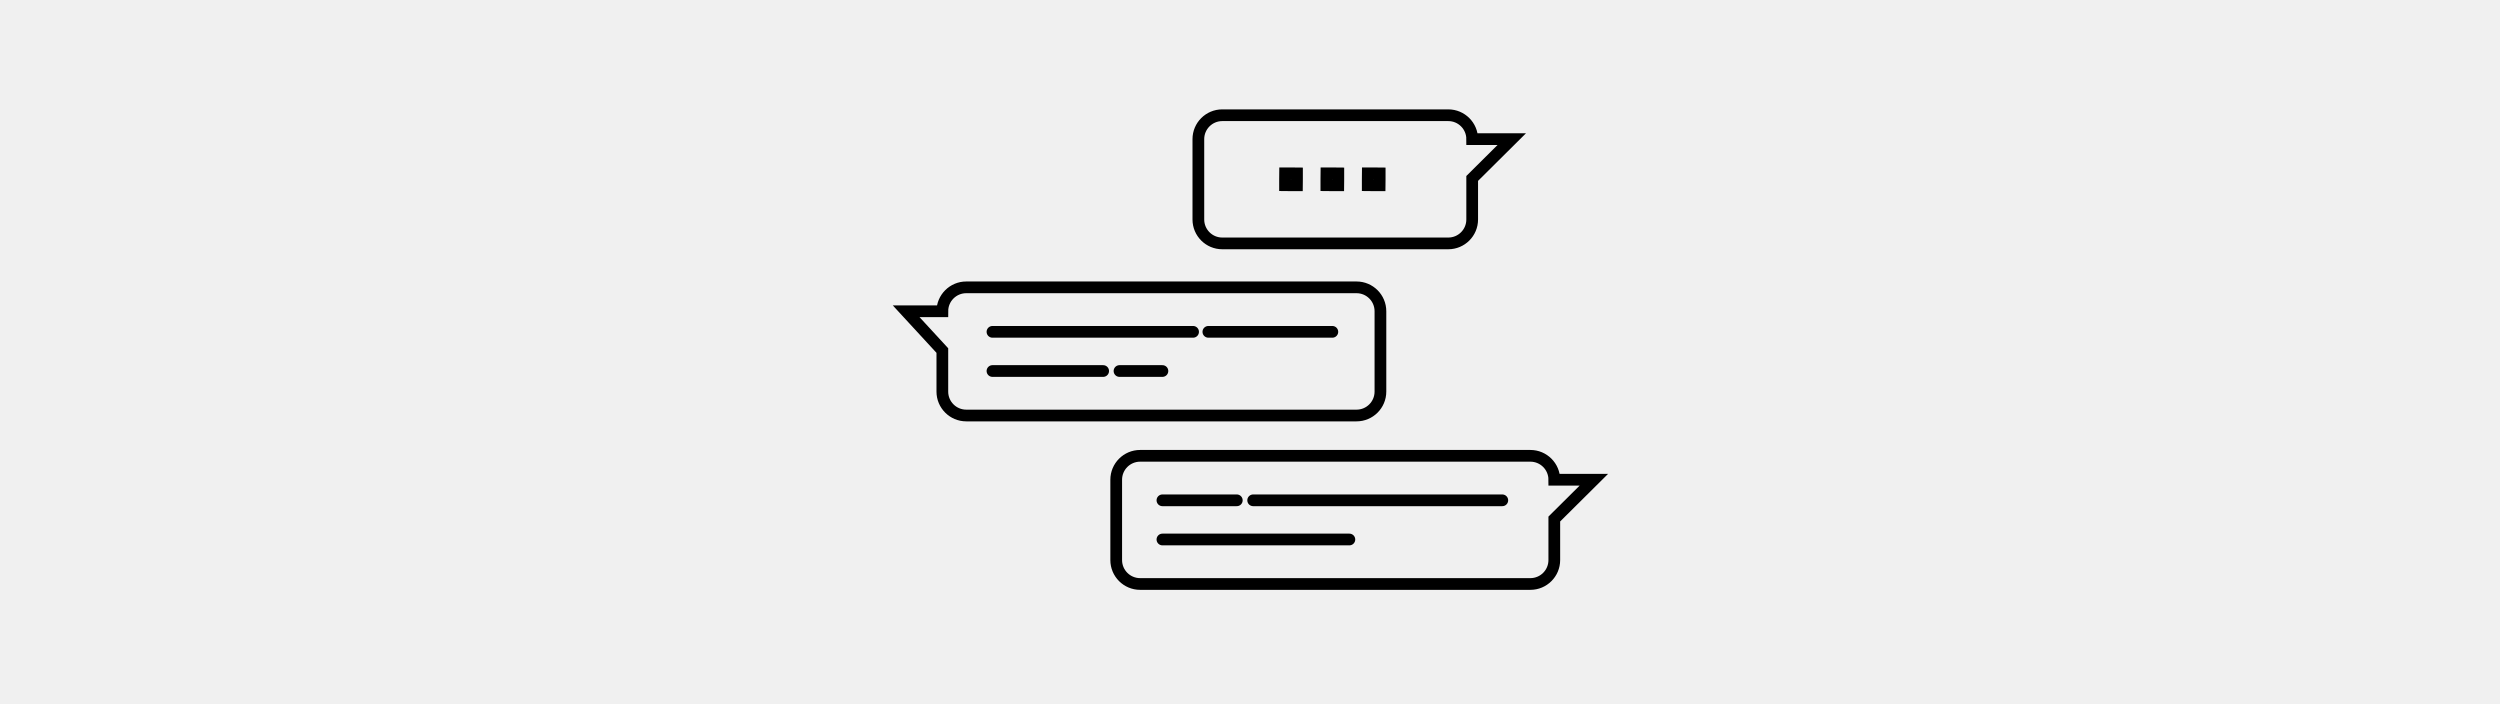
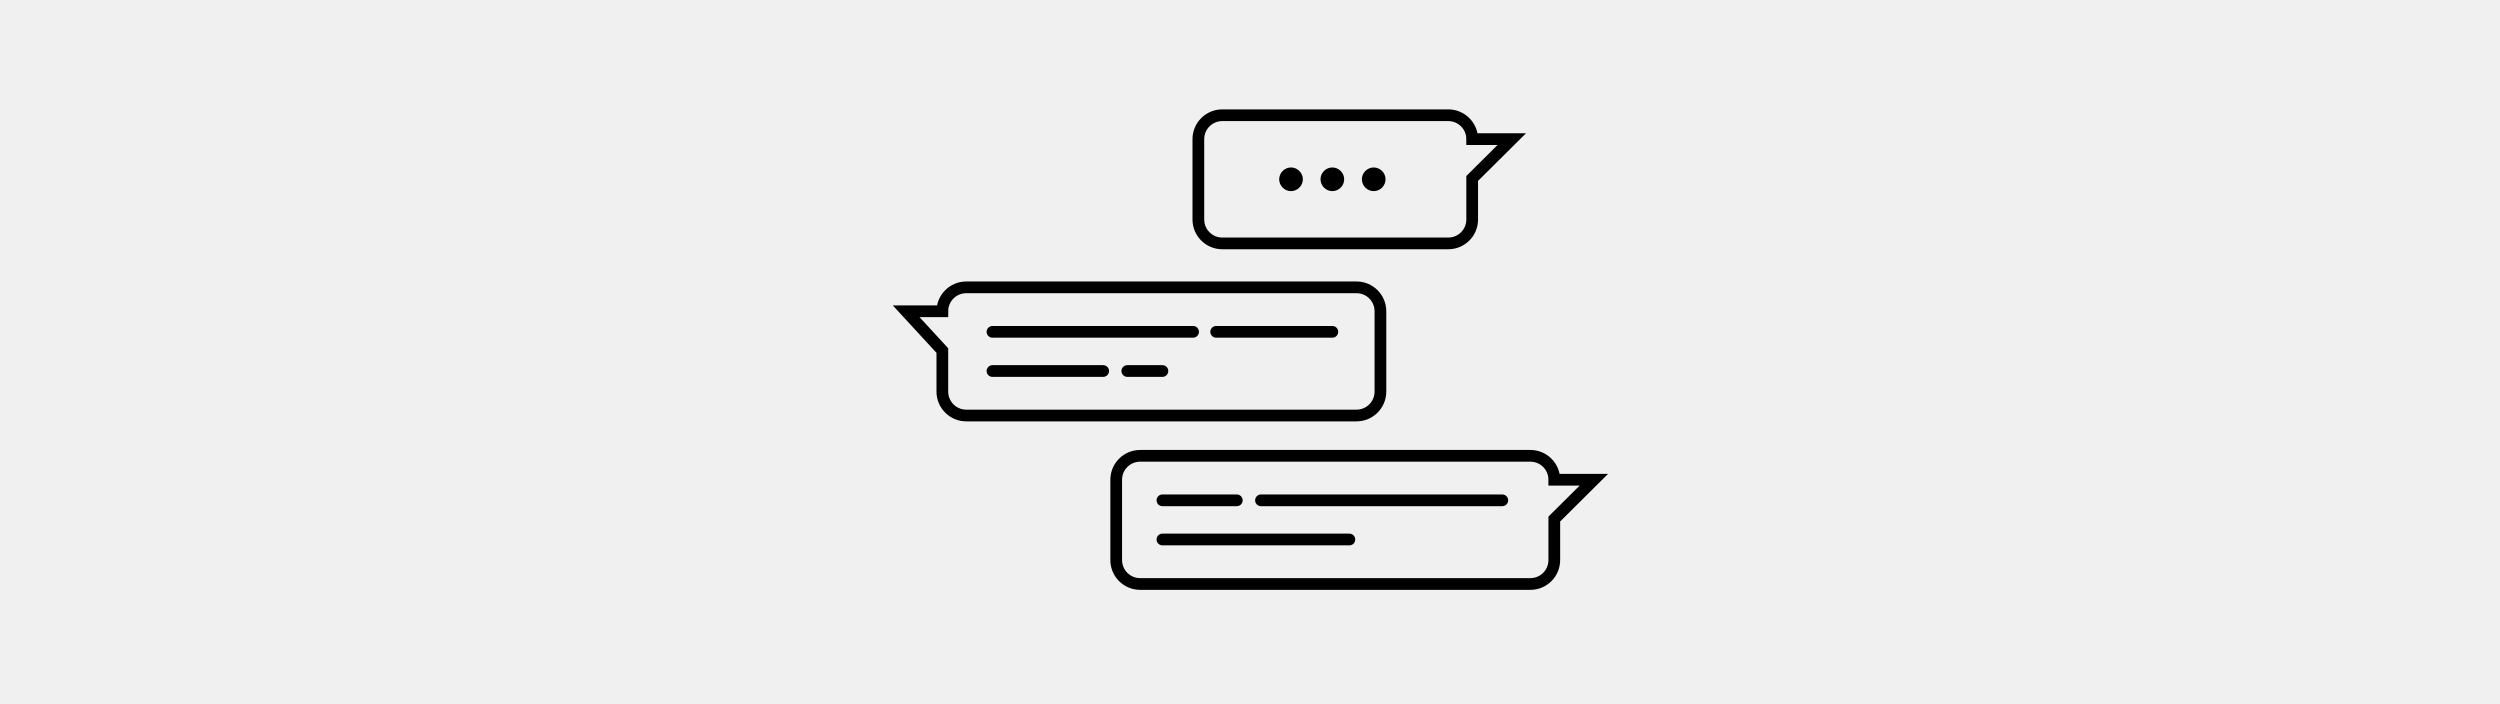
<svg xmlns="http://www.w3.org/2000/svg" id="Layer_2" data-name="Layer 2" viewBox="0 0 640 180">
  <defs>
    <style>
      .cls-1 {
        fill: none;
        stroke: #000;
        stroke-linecap: round;
        stroke-miterlimit: 10;
        stroke-width: 3px;
      }

      .cls-2, .cls-3 {
        stroke-width: 0px;
      }

      .cls-3 {
        fill: #fff;
        opacity: 0;
      }
    </style>
  </defs>
  <g id="Layer_2-2" data-name="Layer 2">
    <g>
      <rect class="cls-3" width="640" height="180" />
      <g>
        <path class="cls-1" d="M241.24,79.68h-9.27s9.27,10.06,9.27,10.06v10.51c0,3.38,2.74,6.12,6.12,6.12h99.91c3.38,0,6.12-2.74,6.12-6.12v-20.57c0-3.38-2.74-6.12-6.12-6.12h-99.91c-3.38,0-6.12,2.74-6.12,6.12h0Z" />
        <path class="cls-1" d="M397.9,122.81h10.13s-10.13,10.06-10.13,10.06v10.51c0,3.38-2.74,6.12-6.12,6.12h-99.91c-3.38,0-6.12-2.74-6.12-6.12v-20.57c0-3.38,2.74-6.12,6.12-6.12h99.91c3.38,0,6.12,2.74,6.12,6.12h0Z" />
        <path class="cls-1" d="M376.88,35.62h10.13s-10.13,10.06-10.13,10.06v10.51c0,3.38-2.74,6.12-6.12,6.12h-57.86c-3.38,0-6.12-2.74-6.12-6.12v-20.57c0-3.38,2.74-6.12,6.12-6.12h57.86c3.38,0,6.12,2.74,6.12,6.12h0Z" />
        <g>
-           <line class="cls-1" x1="320.81" y1="128.08" x2="384.59" y2="128.08" />
+           <line class="cls-1" x1="322.81" y1="128.08" x2="384.59" y2="128.08" />
          <line class="cls-1" x1="297.58" y1="128.08" x2="316.62" y2="128.08" />
          <line class="cls-1" x1="297.58" y1="138.11" x2="345.44" y2="138.11" />
        </g>
        <g>
-           <line class="cls-1" x1="309.34" y1="84.95" x2="341.08" y2="84.95" />
+           <line class="cls-1" x1="311.34" y1="84.95" x2="341.08" y2="84.95" />
          <line class="cls-1" x1="254.07" y1="84.95" x2="305.43" y2="84.95" />
          <line class="cls-1" x1="254.07" y1="94.98" x2="282.41" y2="94.98" />
-           <line class="cls-1" x1="286.59" y1="94.98" x2="297.58" y2="94.98" />
+           <line class="cls-1" x1="288.59" y1="94.98" x2="297.58" y2="94.98" />
        </g>
        <g>
-           <path class="cls-2" d="M330.5,45.87s.03.02.03.03-.02.03-.03.03-.03-.02-.03-.03.01-.03.03-.03M330.5,42.87h-3l-.03,3.03v3l3.03.03h3l.03-3.03v-3l-3.03-.03h0Z" />
-           <path class="cls-2" d="M341.08,45.87s.03.02.03.03-.02.03-.03.03-.03-.02-.03-.03.01-.03.03-.03M341.08,42.87h-3l-.03,3.03v3l3.03.03h3l.03-3.03v-3l-3.03-.03h0Z" />
-           <path class="cls-2" d="M351.67,45.87s.03.02.03.03-.01.03-.03.03-.03-.02-.03-.03.01-.03.03-.03M351.67,42.87h-3l-.03,3.03v3l3.03.03h3l.03-3.03v-3l-3.03-.03h0Z" />
+           <path class="cls-2" d="M330.5,45.87s.03.02.03.03-.02.03-.03.03-.03-.02-.03-.03.01-.03.03-.03M330.5,42.87c-1.66,0-3.03,1.38-3.03,3.03s1.38,3.03,3.03,3.03,3.03-1.38,3.03-3.03-1.38-3.03-3.03-3.03h0Z" />
+           <path class="cls-2" d="M341.08,45.87s.03.02.03.03-.02.03-.03.03-.03-.02-.03-.03.01-.03.03-.03M341.08,42.87c-1.66,0-3.03,1.38-3.03,3.03s1.38,3.03,3.03,3.03,3.03-1.38,3.03-3.03-1.38-3.03-3.03-3.03h0Z" />
+           <path class="cls-2" d="M351.67,45.87s.03.02.03.03-.01.03-.03.03-.03-.02-.03-.03.01-.03.03-.03M351.67,42.87c-1.66,0-3.03,1.38-3.03,3.03s1.38,3.03,3.03,3.03,3.03-1.38,3.03-3.03-1.38-3.03-3.03-3.03h0Z" />
        </g>
      </g>
    </g>
  </g>
</svg>
